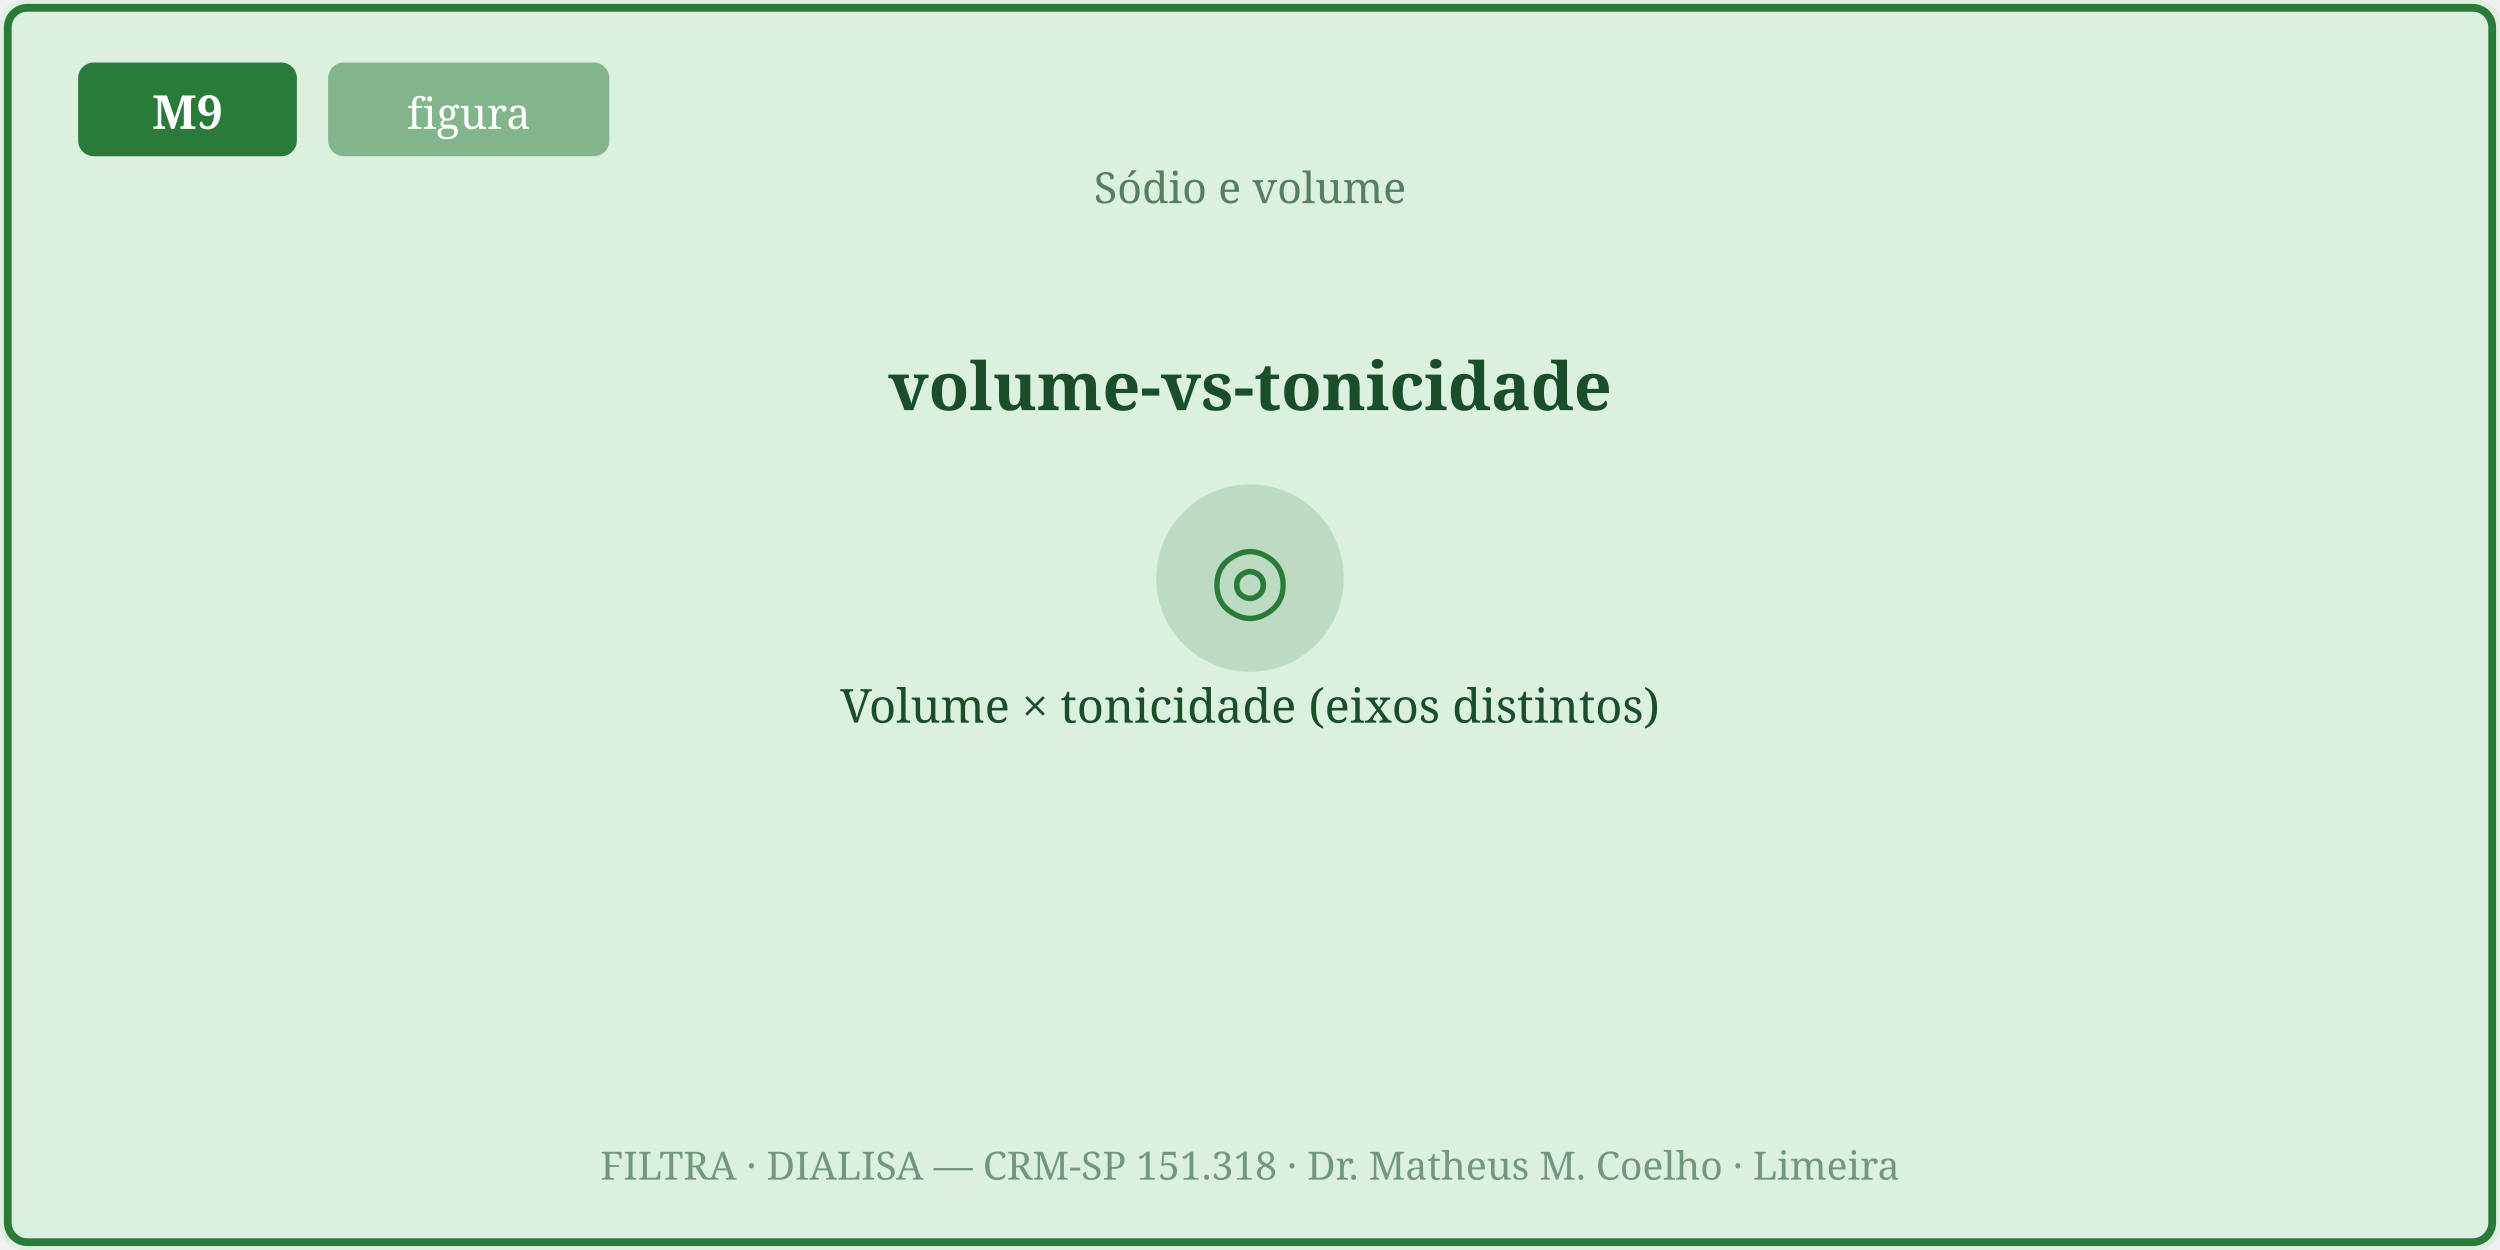
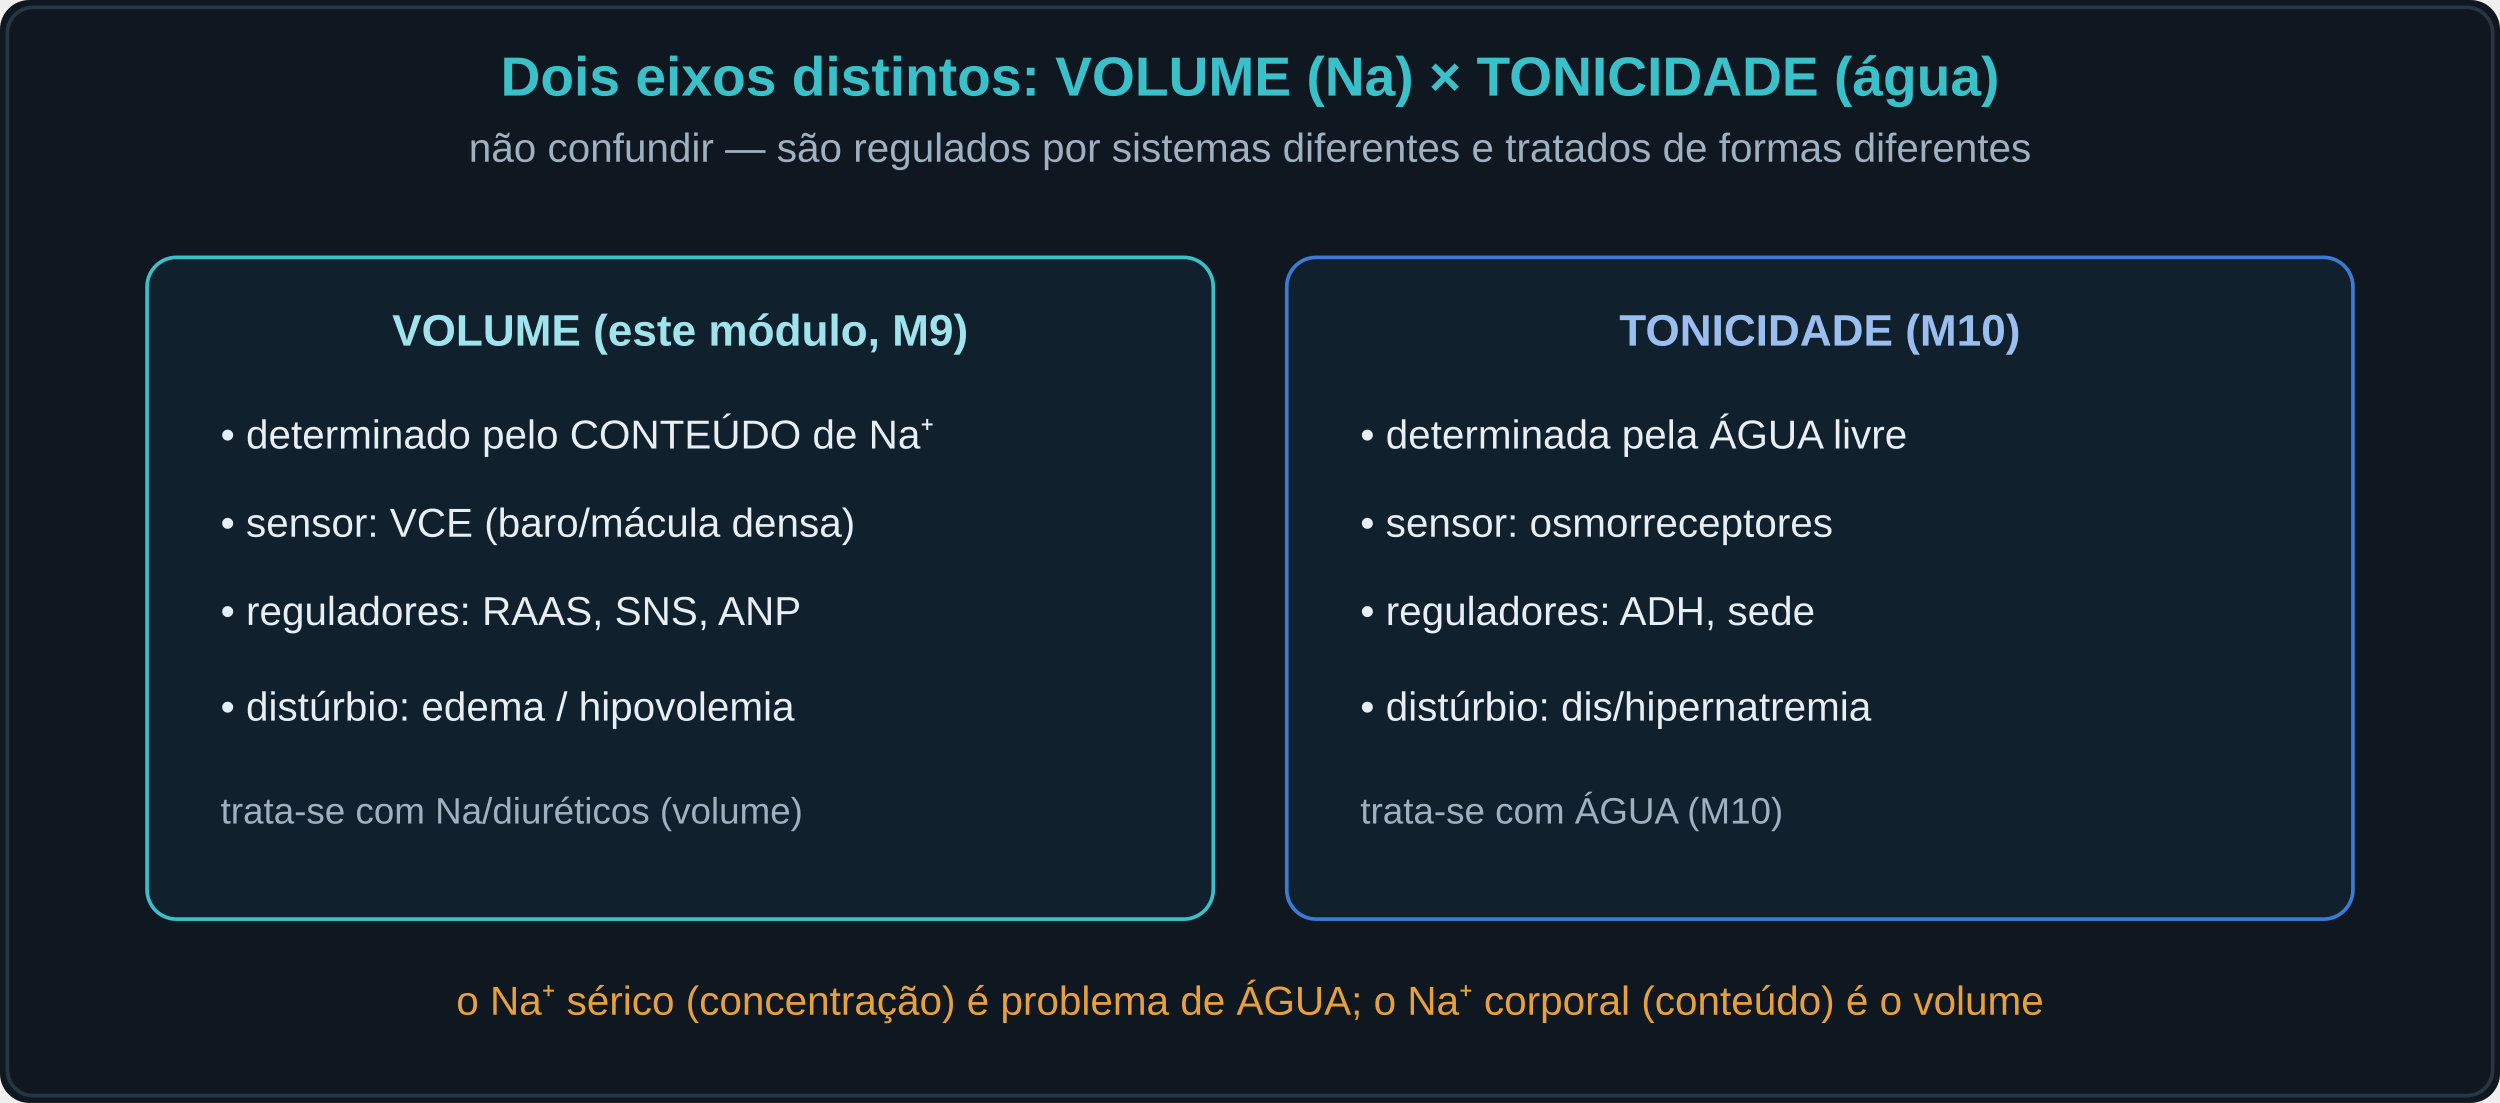
- <svg xmlns="http://www.w3.org/2000/svg" viewBox="0 0 640 320" font-family="Georgia,serif">
-   <rect width="640" height="320" fill="#dcf0e0" rx="6" />
-   <rect x="2" y="2" width="636" height="316" rx="5" fill="none" stroke="#2a7a3a" stroke-width="2" />
-   <rect x="20" y="16" width="56" height="24" rx="4" fill="#2a7a3a" />
-   <text x="48" y="33" text-anchor="middle" font-size="12" font-weight="bold" fill="white">M9</text>
-   <rect x="84" y="16" width="72" height="24" rx="4" fill="#2a7a3a" opacity="0.5" />
-   <text x="120" y="33" text-anchor="middle" font-size="11" fill="white">figura</text>
-   <text x="320" y="52" text-anchor="middle" font-size="11" fill="#1a4e2a" opacity="0.7">Sódio e volume</text>
-   <text x="320" y="105" text-anchor="middle" font-size="17" font-weight="bold" fill="#1a4e2a">volume-vs-tonicidade</text>
-   <circle cx="320" cy="148" r="24" fill="#2a7a3a" opacity="0.18" />
-   <text x="320" y="156" text-anchor="middle" font-size="24" fill="#2a7a3a">◎</text>
-   <text x="320" y="185" text-anchor="middle" font-size="12" fill="#1a4e2a">Volume × tonicidade (eixos distintos)</text>
-   <text x="320" y="302" text-anchor="middle" font-size="10" fill="#1a4e2a" opacity="0.55">FILTRA · DIALISA — CRM-SP 151.318 · Dr. Matheus M. Coelho · Limeira</text>
+ <svg xmlns="http://www.w3.org/2000/svg" viewBox="0 0 680 300" font-family="system-ui,Arial,sans-serif">
+   <rect width="680" height="300" rx="8" fill="#0f1720" />
+   <rect x="2" y="2" width="676" height="296" rx="7" fill="none" stroke="#283642" />
+   <text x="340" y="26" text-anchor="middle" font-size="15" font-weight="bold" fill="#39c0c8">Dois eixos distintos: VOLUME (Na) × TONICIDADE (água)</text>
+   <text x="340" y="44" text-anchor="middle" font-size="11" fill="#9fb1c0">não confundir — são regulados por sistemas diferentes e tratados de formas diferentes</text>
+   <rect x="40" y="70" width="290" height="180" rx="8" fill="#10202c" stroke="#39c0c8" />
+   <text x="185" y="94" text-anchor="middle" font-size="12" fill="#9fe3ec" font-weight="bold">VOLUME (este módulo, M9)</text>
+   <text x="60" y="122" font-size="11" fill="#e7eef4">• determinado pelo CONTEÚDO de Na⁺</text>
+   <text x="60" y="146" font-size="11" fill="#e7eef4">• sensor: VCE (baro/mácula densa)</text>
+   <text x="60" y="170" font-size="11" fill="#e7eef4">• reguladores: RAAS, SNS, ANP</text>
+   <text x="60" y="196" font-size="11" fill="#e7eef4">• distúrbio: edema / hipovolemia</text>
+   <text x="60" y="224" font-size="10" fill="#9fb1c0">trata-se com Na/diuréticos (volume)</text>
+   <rect x="350" y="70" width="290" height="180" rx="8" fill="#10202c" stroke="#3a7bd5" />
+   <text x="495" y="94" text-anchor="middle" font-size="12" fill="#9bbef0" font-weight="bold">TONICIDADE (M10)</text>
+   <text x="370" y="122" font-size="11" fill="#e7eef4">• determinada pela ÁGUA livre</text>
+   <text x="370" y="146" font-size="11" fill="#e7eef4">• sensor: osmorreceptores</text>
+   <text x="370" y="170" font-size="11" fill="#e7eef4">• reguladores: ADH, sede</text>
+   <text x="370" y="196" font-size="11" fill="#e7eef4">• distúrbio: dis/hipernatremia</text>
+   <text x="370" y="224" font-size="10" fill="#9fb1c0">trata-se com ÁGUA (M10)</text>
+   <text x="340" y="276" text-anchor="middle" font-size="11" fill="#e8a13a">o Na⁺ sérico (concentração) é problema de ÁGUA; o Na⁺ corporal (conteúdo) é o volume</text>
</svg>
